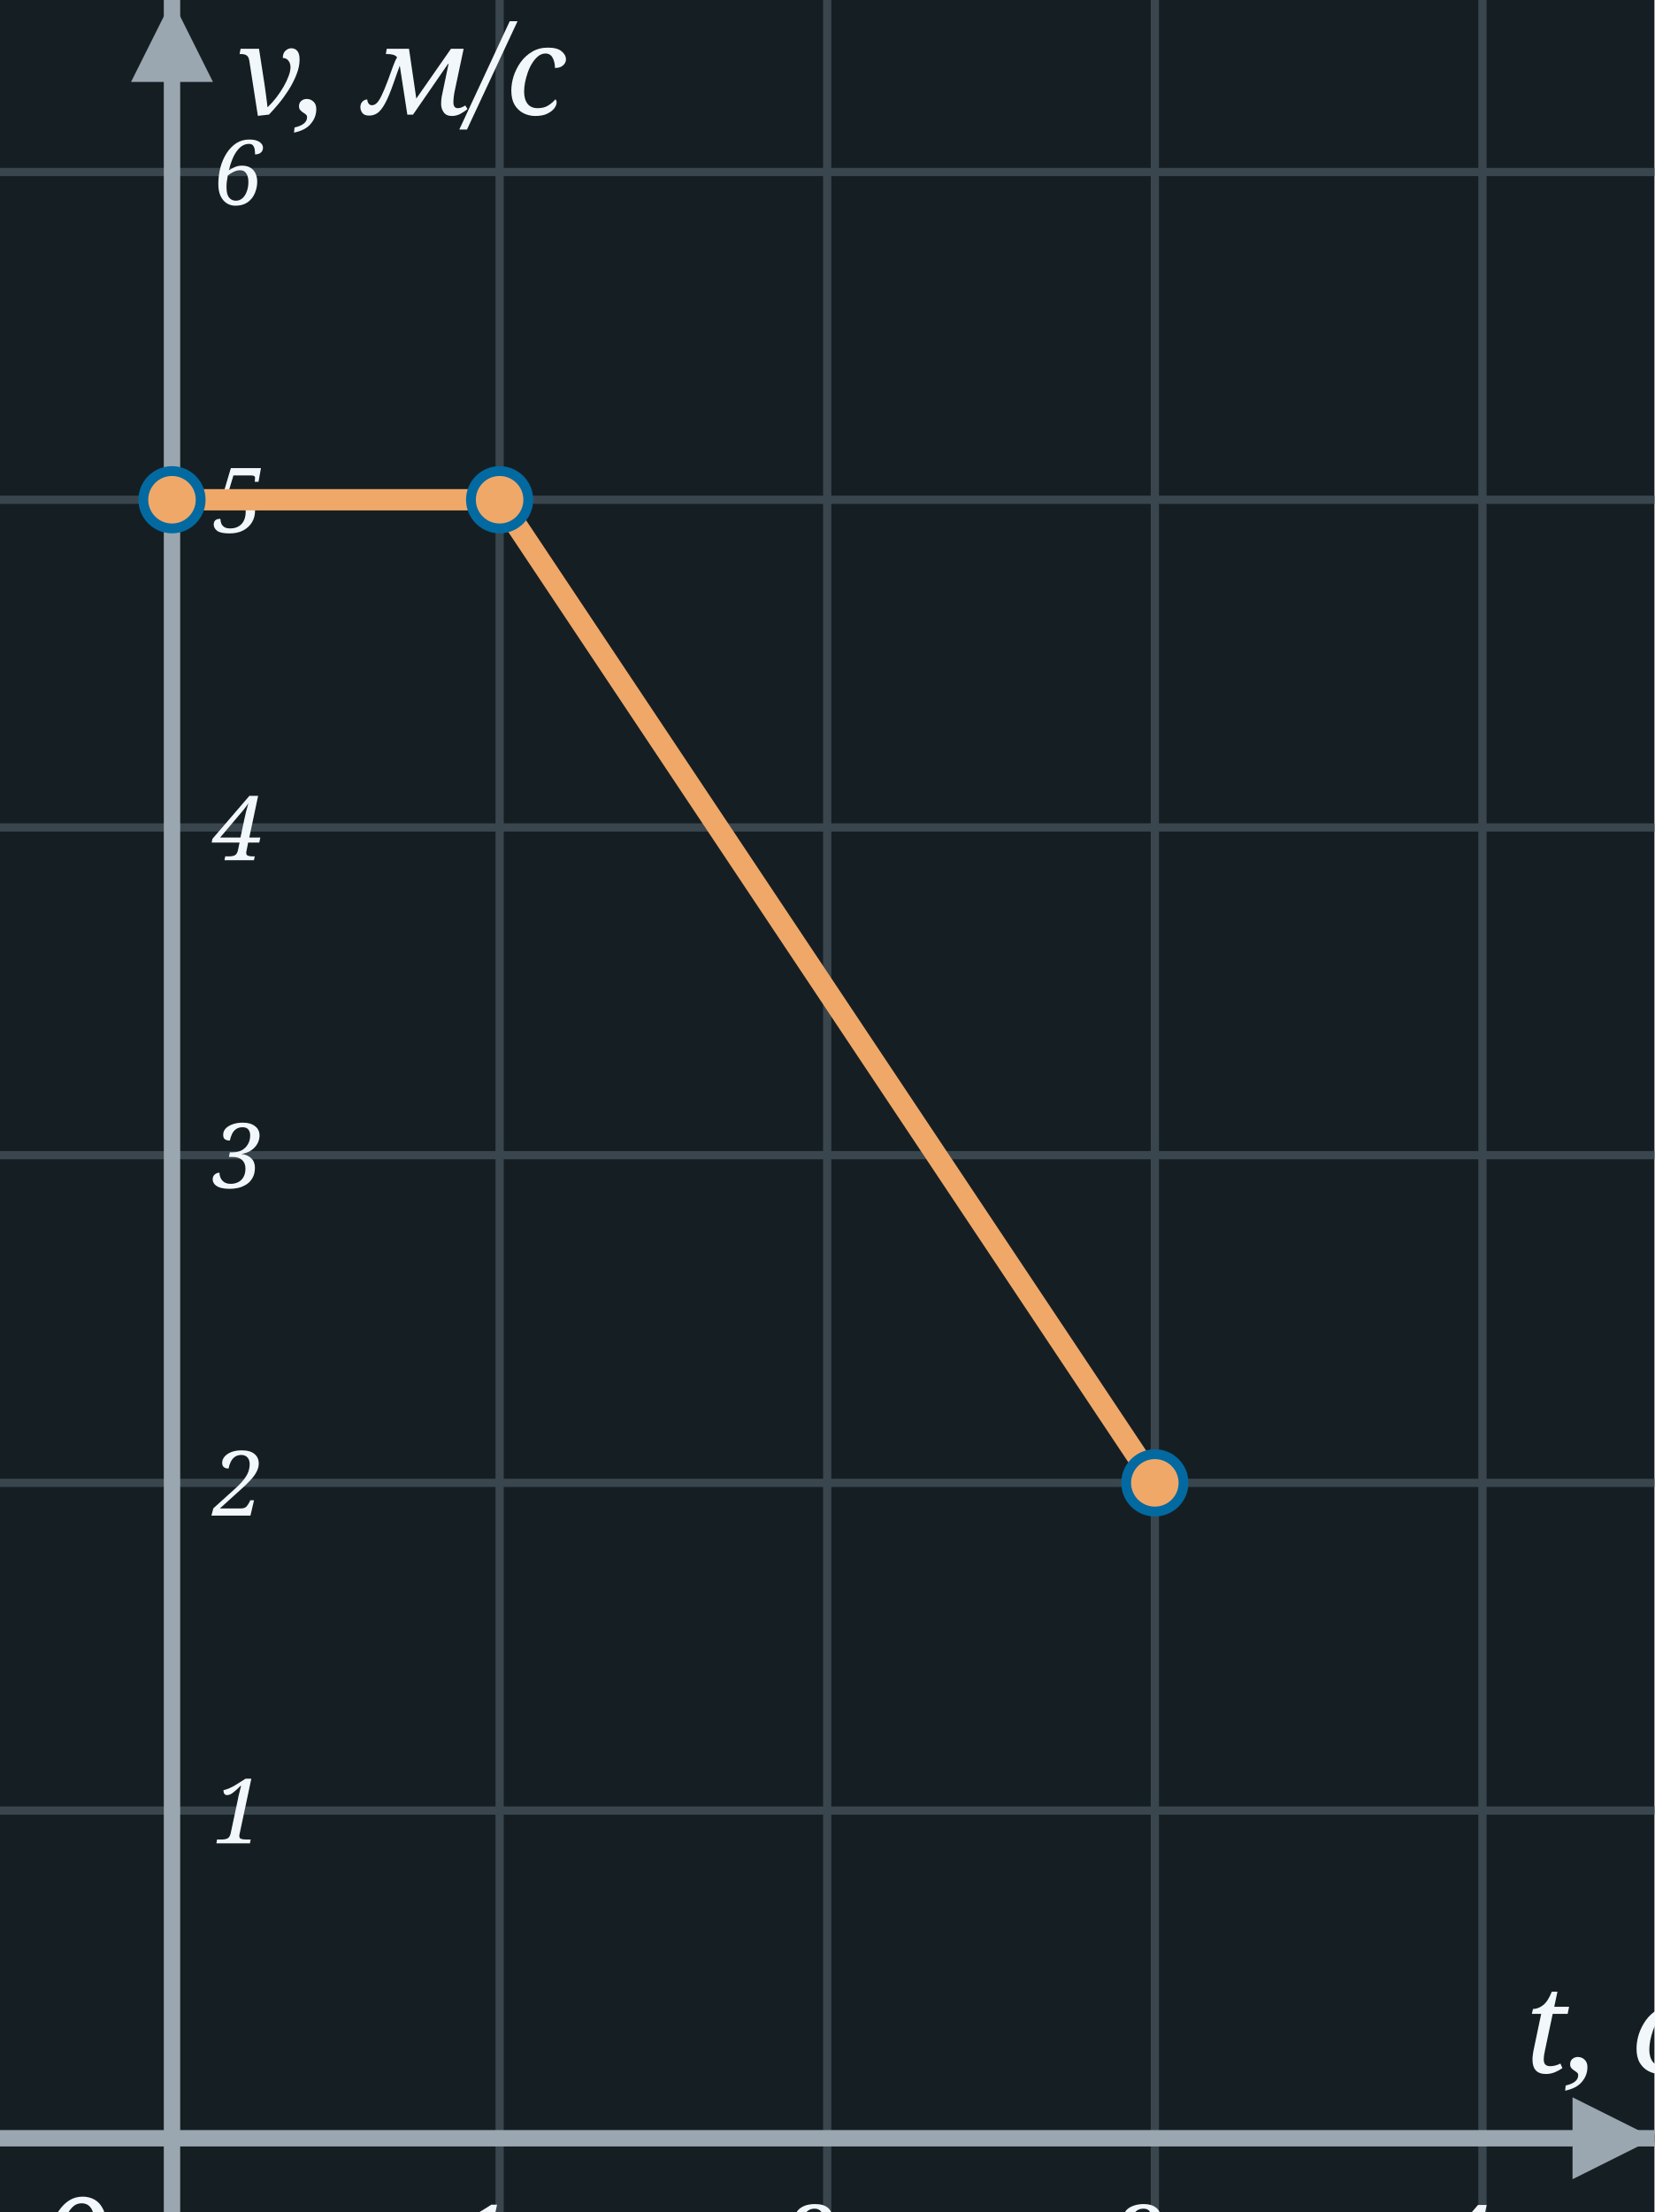
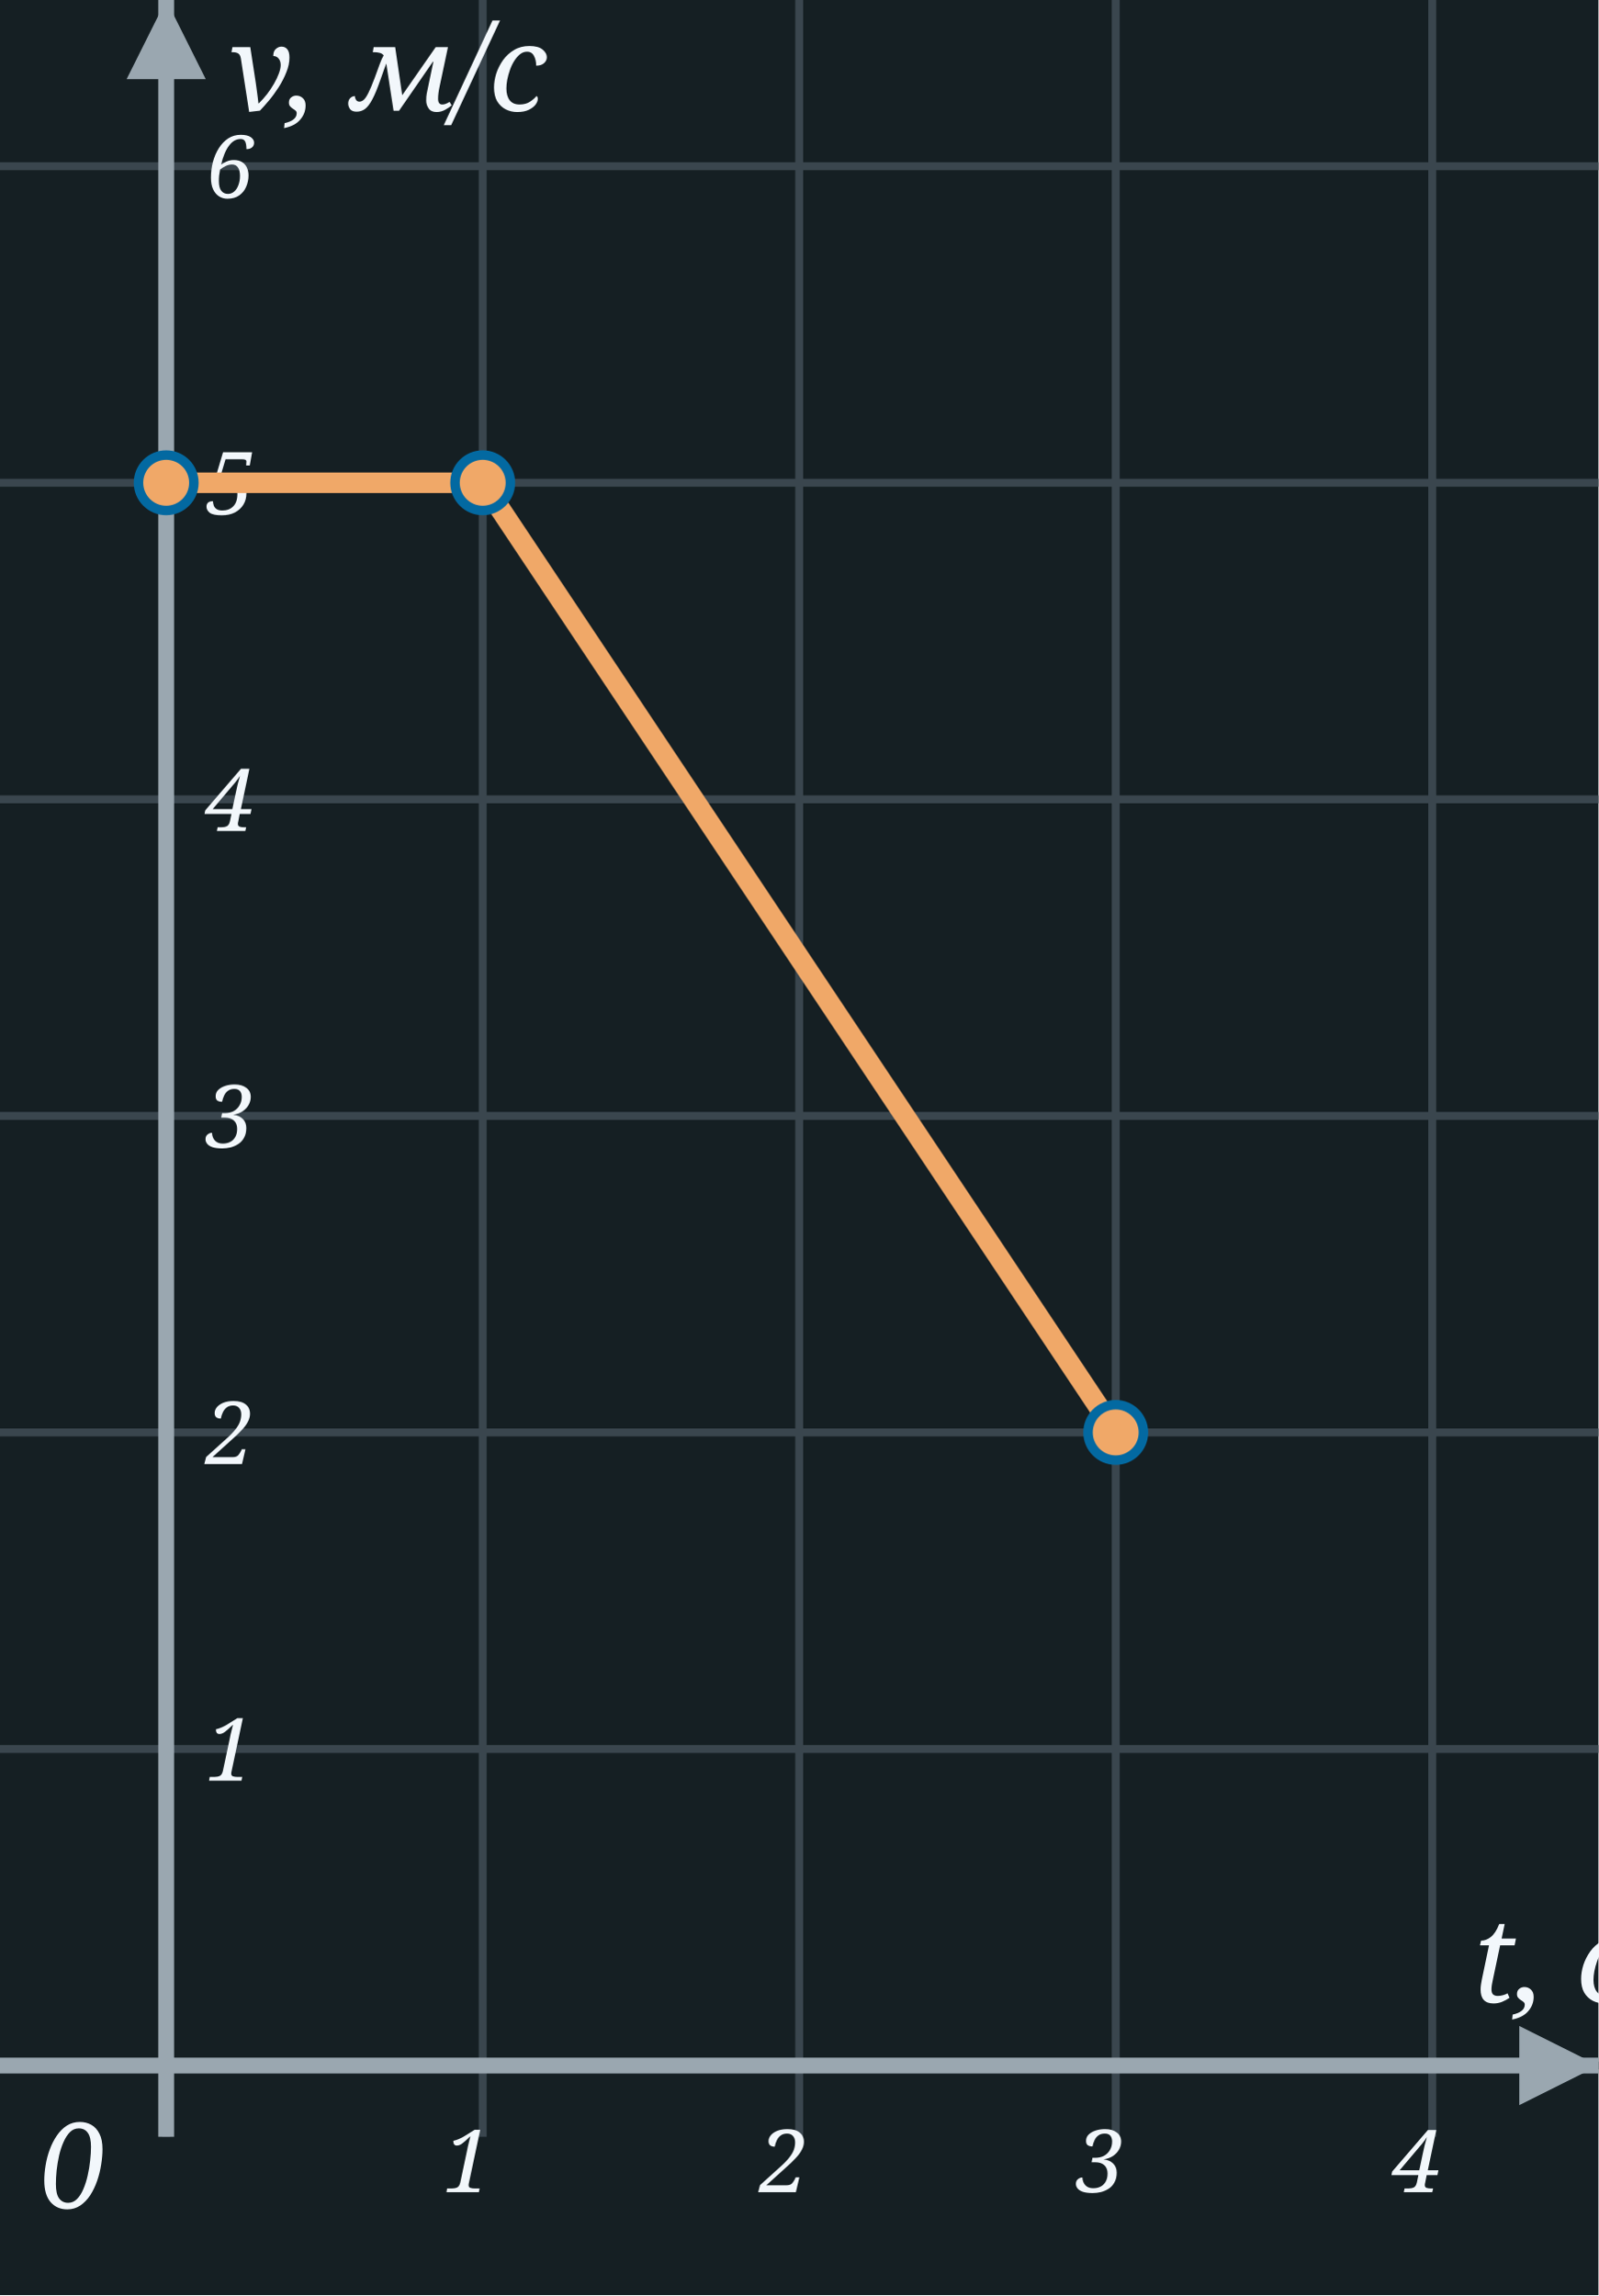
- <svg xmlns="http://www.w3.org/2000/svg" width="202" height="270" viewBox="0 0 202 270">
-   <rect x="0" y="0" width="202" height="270" fill="#151F23" />
+ <svg xmlns="http://www.w3.org/2000/svg" width="202" height="290" viewBox="0 0 202 290">
+   <rect x="0" y="0" width="202" height="290" fill="#151F23" />
  <line x1="21.0" y1="0" x2="21.0" y2="270" stroke="#3A464E" stroke-width="1" />
  <line x1="61.0" y1="0" x2="61.0" y2="270" stroke="#3A464E" stroke-width="1" />
  <line x1="101.0" y1="0" x2="101.0" y2="270" stroke="#3A464E" stroke-width="1" />
  <line x1="141.0" y1="0" x2="141.0" y2="270" stroke="#3A464E" stroke-width="1" />
  <line x1="181.0" y1="0" x2="181.0" y2="270" stroke="#3A464E" stroke-width="1" />
  <line x1="0" y1="261.0" x2="202" y2="261.0" stroke="#3A464E" stroke-width="1" />
  <line x1="0" y1="221.0" x2="202" y2="221.0" stroke="#3A464E" stroke-width="1" />
  <line x1="0" y1="181.0" x2="202" y2="181.0" stroke="#3A464E" stroke-width="1" />
  <line x1="0" y1="141.0" x2="202" y2="141.0" stroke="#3A464E" stroke-width="1" />
  <line x1="0" y1="101.0" x2="202" y2="101.0" stroke="#3A464E" stroke-width="1" />
  <line x1="0" y1="61.0" x2="202" y2="61.0" stroke="#3A464E" stroke-width="1" />
  <line x1="0" y1="21.0" x2="202" y2="21.0" stroke="#3A464E" stroke-width="1" />
  <line x1="21.0" y1="270" x2="21.0" y2="0" stroke="#9AA7B0" stroke-width="2" />
  <polygon points="16.0,10 26.0,10 21.0,0" fill="#9AA7B0" />
  <line x1="0" y1="261.0" x2="202" y2="261.0" stroke="#9AA7B0" stroke-width="2" />
  <polygon points="192.0,256.0 192.0,266.0 202,261.0" fill="#9AA7B0" />
  <text x="5.0" y="279.0" font-family="Georgia, serif" font-style="italic" font-size="15" fill="#F2F7FB">0</text>
  <text x="186.0" y="253.0" font-family="Georgia, serif" font-style="italic" font-size="15" fill="#F2F7FB">t, с</text>
  <text x="29.0" y="14" font-family="Georgia, serif" font-style="italic" font-size="15" fill="#F2F7FB">v, м/с</text>
  <text x="56.0" y="277.0" font-family="Georgia, serif" font-style="italic" font-size="11" fill="#F2F7FB">1</text>
  <text x="96.0" y="277.0" font-family="Georgia, serif" font-style="italic" font-size="11" fill="#F2F7FB">2</text>
  <text x="136.0" y="277.0" font-family="Georgia, serif" font-style="italic" font-size="11" fill="#F2F7FB">3</text>
  <text x="176.0" y="277.0" font-family="Georgia, serif" font-style="italic" font-size="11" fill="#F2F7FB">4</text>
  <text x="26.0" y="225.0" font-family="Georgia, serif" font-style="italic" font-size="11" fill="#F2F7FB">1</text>
  <text x="26.0" y="185.0" font-family="Georgia, serif" font-style="italic" font-size="11" fill="#F2F7FB">2</text>
  <text x="26.0" y="145.0" font-family="Georgia, serif" font-style="italic" font-size="11" fill="#F2F7FB">3</text>
  <text x="26.0" y="105.0" font-family="Georgia, serif" font-style="italic" font-size="11" fill="#F2F7FB">4</text>
  <text x="26.0" y="65.0" font-family="Georgia, serif" font-style="italic" font-size="11" fill="#F2F7FB">5</text>
  <text x="26.0" y="25.0" font-family="Georgia, serif" font-style="italic" font-size="11" fill="#F2F7FB">6</text>
  <path d="M 21.0,61.0 L 61.0,61.0 L 141.0,181.0" fill="none" stroke="#f0a868" stroke-width="2.6" stroke-linecap="round" stroke-linejoin="round" />
  <circle cx="21.0" cy="61.0" r="3.5" fill="#f0a868" stroke="#0369a1" stroke-width="1.2" />
  <circle cx="61.0" cy="61.0" r="3.5" fill="#f0a868" stroke="#0369a1" stroke-width="1.2" />
  <circle cx="141.0" cy="181.0" r="3.5" fill="#f0a868" stroke="#0369a1" stroke-width="1.2" />
</svg>
